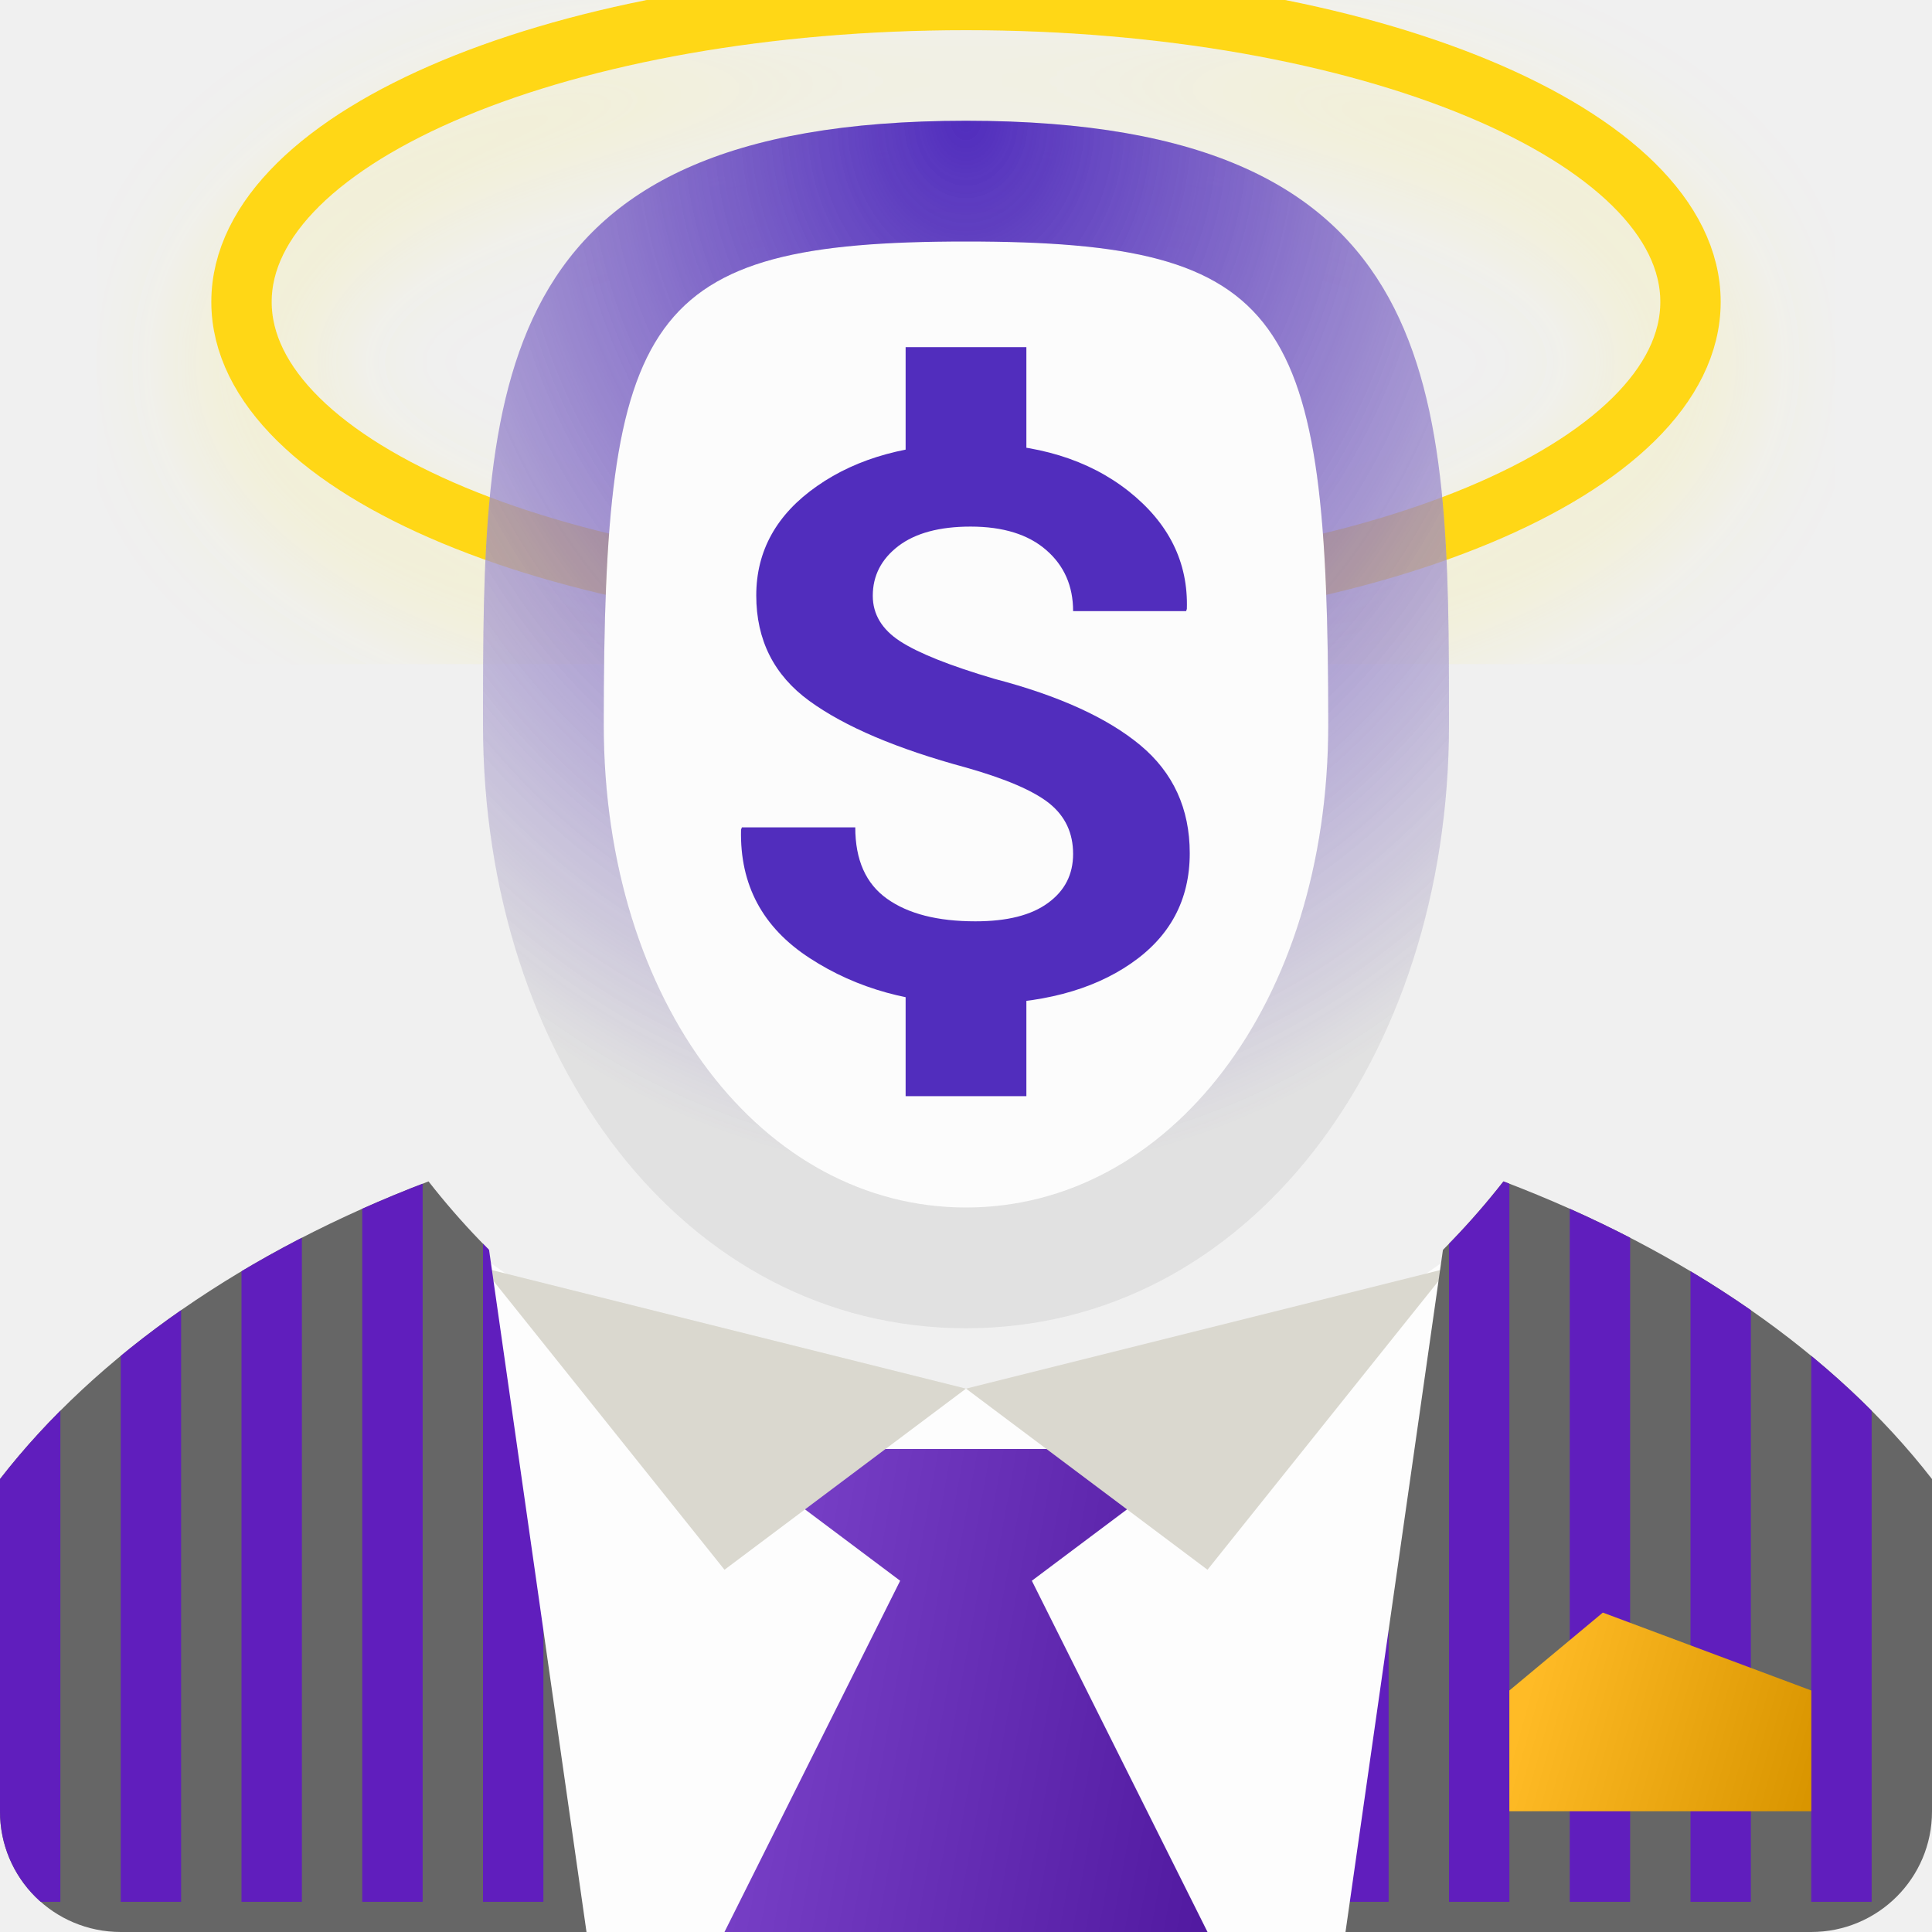
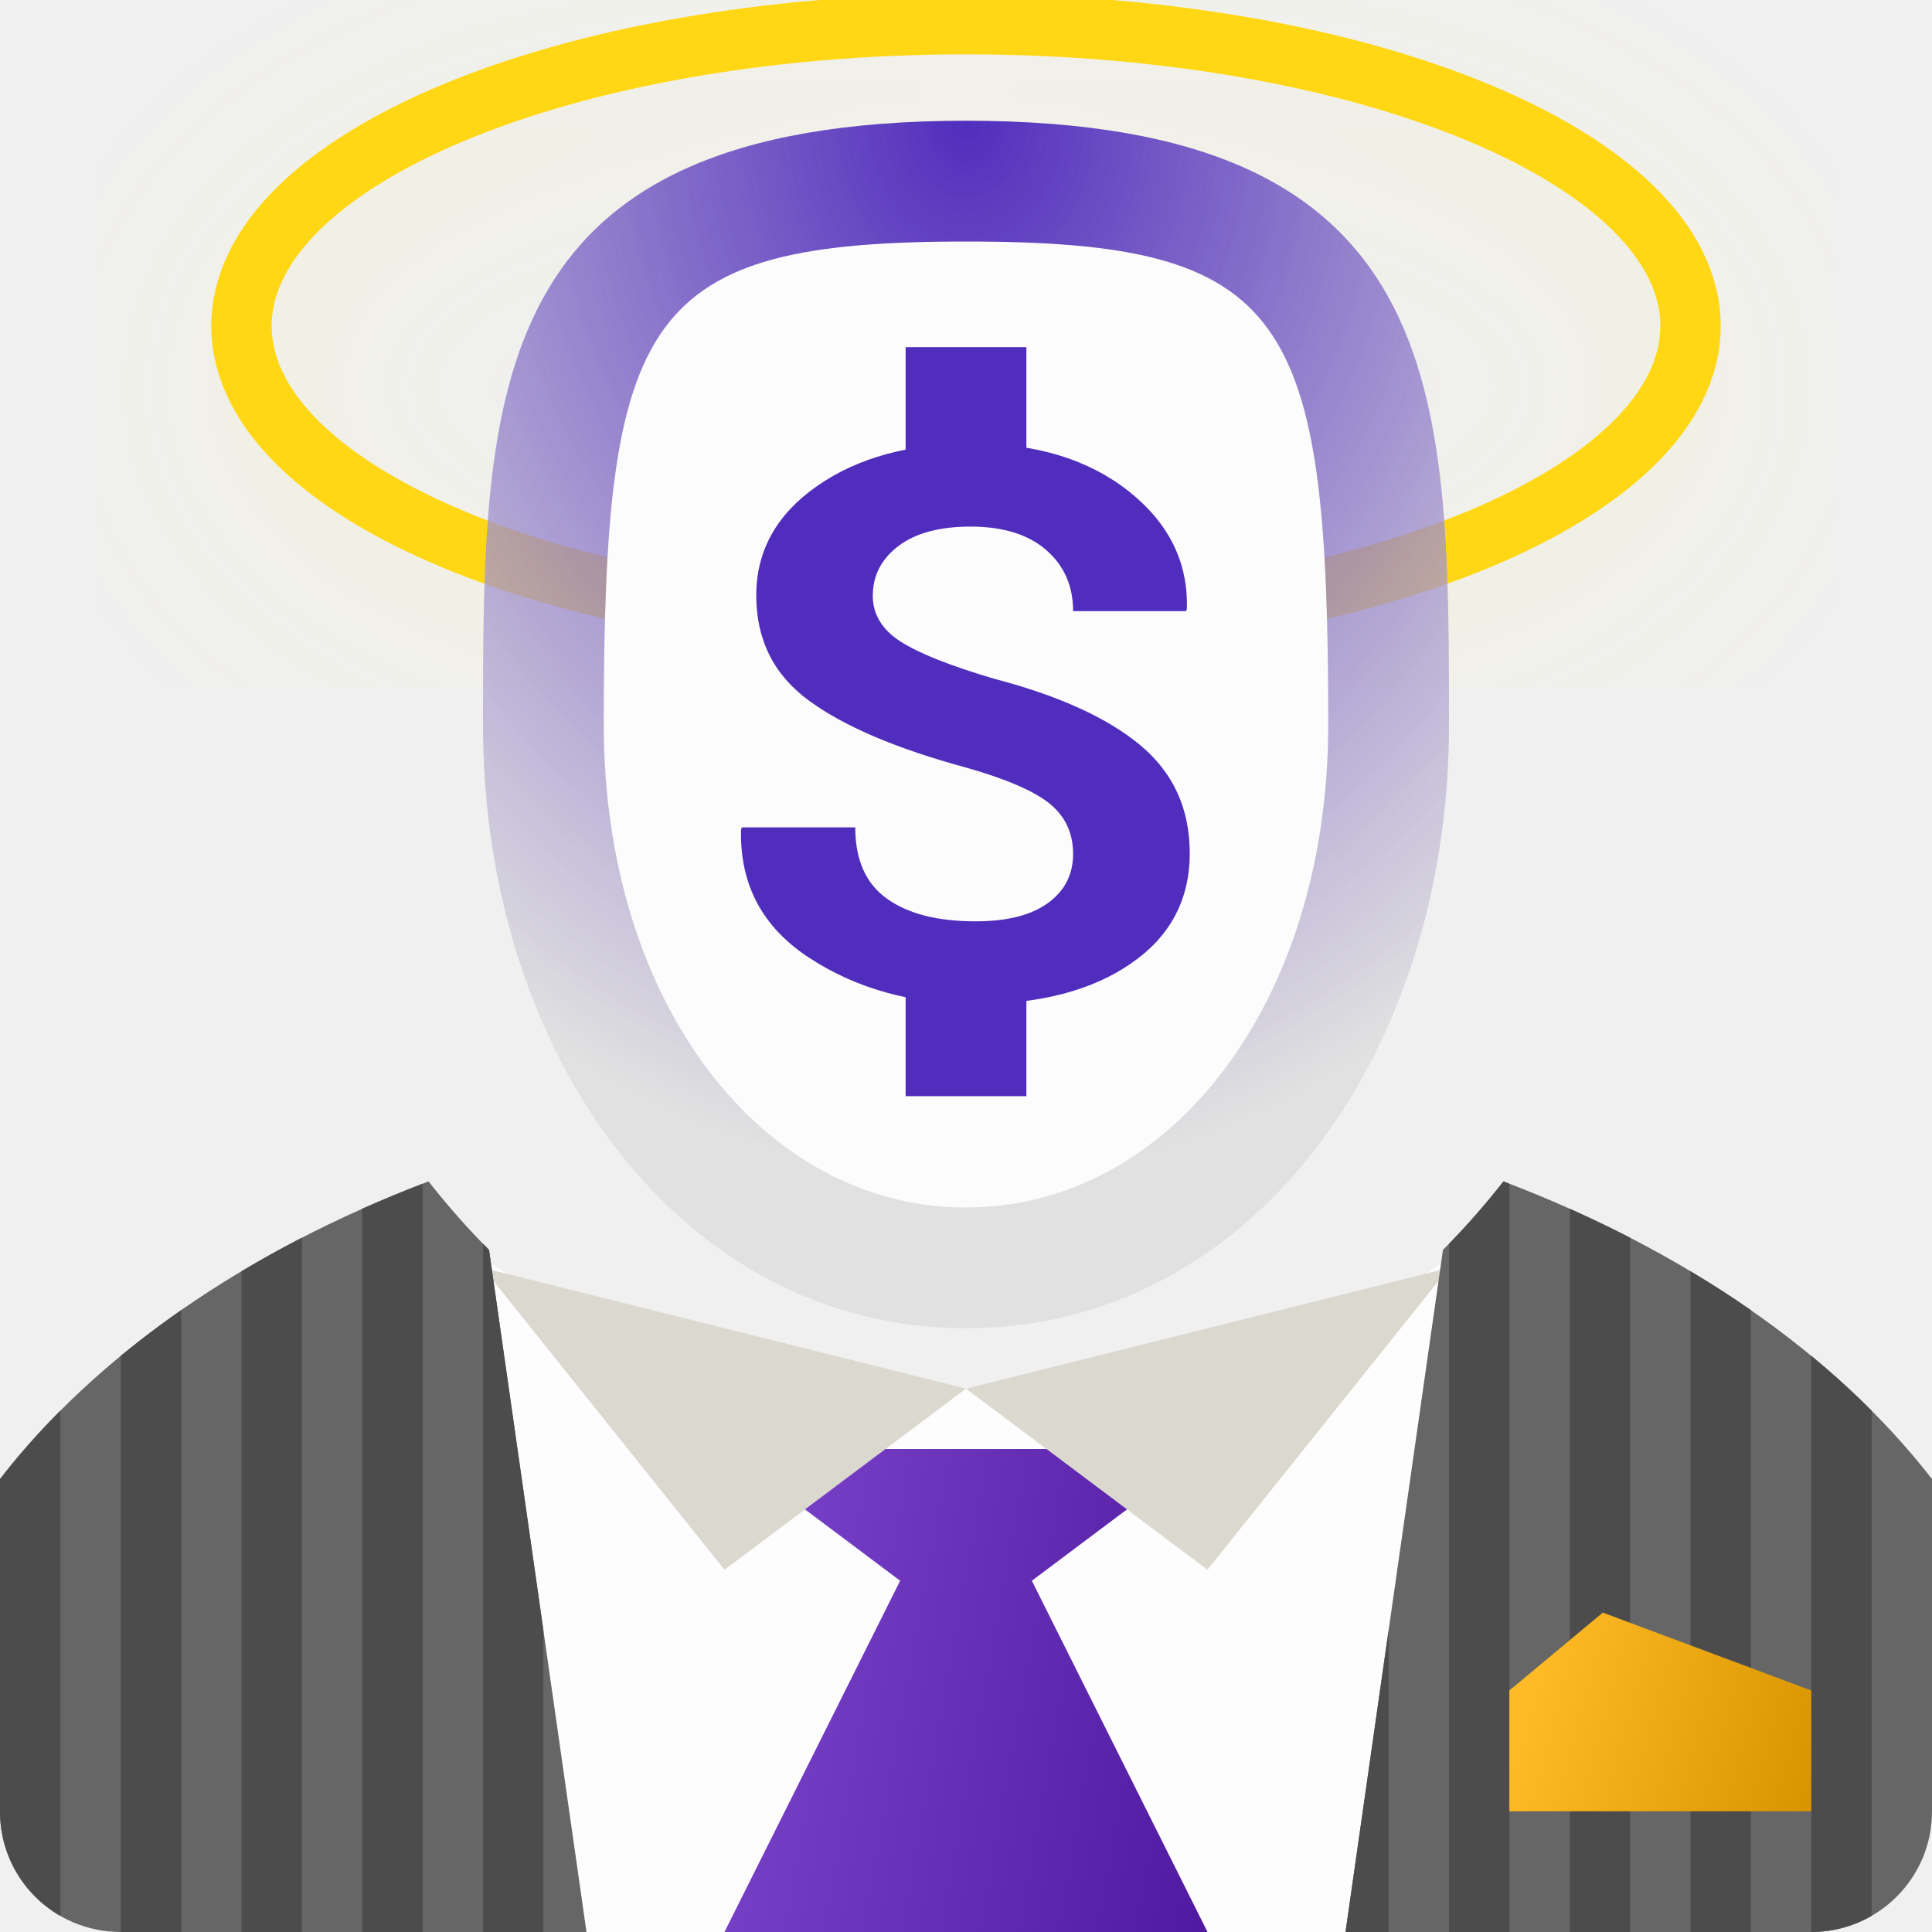
<svg xmlns="http://www.w3.org/2000/svg" xmlns:xlink="http://www.w3.org/1999/xlink" width="16px" height="16px" viewBox="0 0 16 16" version="1.1">
  <description>Created with Sketch.</description>
  <defs>
    <rect id="path-1" x="0" y="0" width="16" height="16" />
    <filter x="-50%" y="-50%" width="200%" height="200%" filterUnits="objectBoundingBox" id="filter-3">
-       <feMorphology radius="1" in="SourceAlpha" operator="dilate" result="shadowSpreadOuter1" />
+       <feMorphology radius="1.5" in="SourceAlpha" operator="dilate" result="shadowSpreadOuter1" />
      <feOffset dx="0" dy="0.5" in="shadowSpreadOuter1" result="shadowOffsetOuter1" />
-       <feGaussianBlur stdDeviation="0.5" in="shadowOffsetOuter1" result="shadowBlurOuter1" />
+       <feGaussianBlur stdDeviation="0.75" in="shadowOffsetOuter1" result="shadowBlurOuter1" />
      <feColorMatrix values="0 0 0 0 1   0 0 0 0 0.843   0 0 0 0 0.078  0 0 0 0.281 0" in="shadowBlurOuter1" type="matrix" result="shadowMatrixOuter1" />
      <feMerge>
        <feMergeNode in="shadowMatrixOuter1" />
        <feMergeNode in="SourceGraphic" />
      </feMerge>
    </filter>
    <rect id="path-4" x="0" y="0" width="10" height="6" />
    <linearGradient x1="0%" y1="69.205%" x2="100%" y2="87.399%" id="linearGradient-6">
      <stop stop-color="#FFFFFF" stop-opacity="0.5" offset="0%" />
      <stop stop-color="#000000" stop-opacity="0.5" offset="100%" />
    </linearGradient>
    <path d="M8.545,12.091 L10,11 L6,11 L7.455,12.091 L6,15 L10,15 L8.545,12.091 Z" id="path-7" />
-     <path d="M0,0 L0,11 L16,11 L16,0 L0,0 Z M4,4 L5,11 L11,11 L12,4 L4,4 Z" id="path-8" />
-     <path id="path-10" d="M16,2.249 L16,5.002 C16,5.554 15.552,6 14.999,6 L1.001,6 C0.445,6 -6.43929354e-15,5.553 -6.43929354e-15,5.002 L-2.27373675e-13,2.249 C0.801,1.216 2.038,0.358 3.549,-0.216 C4.616,1.148 6.169,2 8,2 C9.831,2 11.384,1.148 12.451,-0.216 C13.962,0.358 15.199,1.216 16,2.249 Z" />
+     <path d="M11.143,6 L14.999,6 C15.552,6 16,5.554 16,5.002 L16,2.249 C15.199,1.216 13.962,0.358 12.451,-0.216 C12.294,-0.016 12.127,0.174 11.95,0.351 L11.143,6 Z M4.857,6 L1.001,6 C0.445,6 -6.43929354e-15,5.553 -6.43929354e-15,5.002 L-2.27373675e-13,2.249 C0.801,1.216 2.038,0.358 3.549,-0.216 C3.706,-0.016 3.873,0.174 4.05,0.351 L4.857,6 Z" id="path-8" />
+     <path d="M4.5,3.5 L4.5,6 L4.5,6 L4,6 L4,0.3 C4.017,0.317 4.033,0.334 4.05,0.351 L4.5,3.5 Z M11.5,3.5 L11.5,6 L11.5,6 L11.143,6 L11.5,3.5 Z M0.5,5.867 L0.5,1.682 C0.318,1.864 0.151,2.053 -2.27373675e-13,2.249 L-6.43929354e-15,5.002 C-6.43929354e-15,5.372 0.2,5.695 0.5,5.867 L0.5,5.867 Z M1.5,6 L1.5,0.85 C1.326,0.971 1.159,1.098 1,1.228 L1,6 C1,6 1.001,6 1.001,6 L1.5,6 L1.5,6 Z M2.5,6 L2.5,0.25 C2.328,0.339 2.162,0.431 2,0.528 L2,6 L2.5,6 L2.5,6 Z M3.5,6 L3.5,-0.197 C3.33,-0.132 3.163,-0.062 3,0.01 L3,6 L3.5,6 L3.5,6 Z M12.5,6 L12.5,-0.197 C12.484,-0.204 12.467,-0.21 12.451,-0.216 C12.309,-0.035 12.159,0.138 12,0.3 L12,6 L12.5,6 L12.5,6 Z M13.5,6 L13.5,0.25 C13.338,0.167 13.171,0.087 13,0.01 L13,6 L13.5,6 L13.5,6 Z M14.5,6 L14.5,0.85 C14.34,0.738 14.173,0.631 14,0.528 L14,6 L14.5,6 L14.5,6 Z M15.5,5.866 L15.5,1.682 C15.344,1.526 15.177,1.374 15,1.228 L15,6 C15.182,6 15.353,5.951 15.5,5.866 L15.5,5.866 Z" id="path-10" />
    <path id="path-12" d="M13.274,12.355 L12.5,13 L12.5,14 L15,14 L15,13 L13.274,12.355 Z" />
    <radialGradient cx="50%" cy="0%" fx="50%" fy="0%" r="87.49%" id="radialGradient-13">
      <stop stop-color="#512DBD" offset="0%" />
      <stop stop-color="#512DBD" stop-opacity="0" offset="100%" />
    </radialGradient>
  </defs>
  <g id="Page-1" stroke="none" stroke-width="1" fill="none" fill-rule="evenodd">
    <g id="People---Avatars" transform="translate(-152, 0)">
      <g id="Angel-Investor-Avatar" transform="translate(152, 0)">
        <mask id="mask-2" fill="white">
          <use xlink:href="#path-1" />
        </mask>
        <g id="Mask" />
-         <g id="Halo" mask="url(#mask-2)" stroke="#FFD714" filter="url(#filter-3)" stroke-width="0.5">
+         <g id="Halo" mask="url(#mask-2)" stroke="#FFD714">
          <g transform="translate(2, 0)">
-             <ellipse cx="6" cy="2.5" rx="6" ry="2.5" />
+             <ellipse id="Halo" stroke-width="0.2" filter="url(#filter-3)" cx="6" cy="2.7" rx="6" ry="2.5" />
+             <ellipse id="Halo-2" stroke-width="0.5" cx="6" cy="2.7" rx="6" ry="2.5" />
          </g>
        </g>
        <g id="Investor" mask="url(#mask-2)">
          <g transform="translate(0, 1)">
            <g id="Shirt" stroke-width="1" fill="none" transform="translate(3, 9)">
              <mask id="mask-5" fill="white">
                <use xlink:href="#path-4" />
              </mask>
              <use id="Mask" xlink:href="#path-4" />
              <path d="M9.451,9.23760262e-16 C8.5,1.04 6.831,1.5 5,1.5 C3.169,1.5 1.5,1.04 0.549,0 L0.5,7 L9.5,7 L9.451,9.23760262e-16 Z" fill="#FDFDFD" mask="url(#mask-5)" />
            </g>
            <g id="Tie">
              <use fill="#601EBD" xlink:href="#path-7" />
              <use fill-opacity="0.3" fill="url(#linearGradient-6)" xlink:href="#path-7" />
            </g>
            <path d="M8,10.5 L6,12 L4,9.5 L8,10.5 Z M8,10.5 L10,12 L12,9.5 L8,10.5 Z" id="Collar" fill="#DAD8CF" />
-             <g id="Suitjacket" stroke-width="1" fill="none" transform="translate(0, 5)">
+             <g id="Suitjacket" stroke-width="1" fill="none" transform="translate(0, 9)">
              <mask id="mask-9" fill="white">
                <use xlink:href="#path-8" />
              </mask>
-               <use id="Mask" xlink:href="#path-8" />
-               <g id="Shoulders" mask="url(#mask-9)">
-                 <g transform="translate(0, 4)">
-                   <mask id="mask-11" fill="white">
-                     <use xlink:href="#path-10" />
-                   </mask>
-                   <use id="Shoulders" stroke="none" fill="#666666" fill-rule="evenodd" xlink:href="#path-10" />
-                   <g id="Pinstripes-3" stroke="none" stroke-width="1" fill="none" fill-rule="evenodd" mask="url(#mask-11)" stroke-linecap="square">
-                     <g transform="translate(0, -5)" stroke="#601EBD" stroke-width="0.5">
-                       <path d="M0.25,0.5 L0.25,10.5" id="Line" />
-                       <path d="M1.25,0.5 L1.25,10.5" id="Line-3" />
-                       <path d="M2.25,0.5 L2.25,10.5" id="Line-4" />
-                       <path d="M3.25,0.5 L3.25,10.5" id="Line-5" />
-                       <path d="M4.25,0.5 L4.25,10.5" id="Line-6" />
-                       <path d="M5.25,0.5 L5.25,10.5" id="Line-7" />
-                       <path d="M6.25,0.5 L6.25,10.5" id="Line-8" />
-                       <path d="M7.25,0.5 L7.25,10.5" id="Line-9" />
-                       <path d="M8.25,0.5 L8.25,10.5" id="Line-10" />
-                       <path d="M9.25,0.5 L9.25,10.5" id="Line-11" />
-                       <path d="M10.25,0.5 L10.25,10.5" id="Line-12" />
-                       <path d="M11.25,0.5 L11.25,10.5" id="Line-13" />
-                       <path d="M12.25,0.5 L12.25,10.5" id="Line-14" />
-                       <path d="M13.25,0.5 L13.25,10.5" id="Line-15" />
-                       <path d="M14.25,0.5 L14.25,10.5" id="Line-16" />
-                       <path d="M15.25,0.5 L15.25,10.5" id="Line-17" />
-                     </g>
-                   </g>
-                 </g>
-               </g>
+               <use id="Shoulders" fill="#666666" xlink:href="#path-8" />
+               <mask id="mask-11" fill="white">
+                 <use xlink:href="#path-10" />
+               </mask>
+               <use id="Pinstripes" fill="#4C4C4C" xlink:href="#path-10" />
            </g>
            <g id="Pocket-Square">
              <use fill="#FFAF00" xlink:href="#path-12" />
              <use fill-opacity="0.3" fill="url(#linearGradient-6)" xlink:href="#path-12" />
            </g>
            <g id="Face" stroke-width="1" fill="none" transform="translate(4, 0)">
              <g id="Person-Face">
                <path d="M4,10 C6.34,10 8,7.762 8,5 C8,2.238 8,0 4,0 C0,0 0,2.238 0,5 C0,7.762 1.66,10 4,10 Z" id="Outer-Frame" fill-opacity="0.65" fill="#D9D9D9" />
                <path d="M4,1 C6.67,1 7,1.598 7,5 C7,7.314 5.682,9 4,9 C2.318,9 1,7.314 1,5 C1,1.598 1.33,1 4,1 Z" id="Inner-Fill" fill="#FCFCFC" />
              </g>
              <path d="M4,10 C6.34,10 8,7.762 8,5 C8,2.238 8,0 4,0 C0,0 0,2.238 0,5 C0,7.762 1.66,10 4,10 Z M4,1 C6.67,1 7,1.598 7,5 C7,7.314 5.682,9 4,9 C2.318,9 1,7.314 1,5 C1,1.598 1.33,1 4,1 Z" id="Face-Glow" fill="url(#radialGradient-13)" />
              <g id="Dollar-Sign" transform="translate(2, 2)">
                <path d="M2,0.375 L2,0.75" id="Line-Top" stroke="#512DBD" stroke-linecap="square" />
                <path d="M2,5.197 L2,5.578" id="Line-Bottom" stroke="#512DBD" stroke-linecap="square" />
                <path d="M2.887,4.072 C2.887,3.899 2.822,3.76 2.691,3.654 C2.56,3.549 2.33,3.45 2.002,3.357 C1.429,3.202 0.996,3.018 0.703,2.805 C0.41,2.592 0.263,2.301 0.263,1.931 C0.263,1.562 0.431,1.259 0.767,1.025 C1.103,0.79 1.532,0.673 2.055,0.673 C2.583,0.673 3.014,0.805 3.347,1.068 C3.68,1.332 3.841,1.657 3.829,2.043 L3.823,2.061 L2.887,2.061 C2.887,1.853 2.813,1.684 2.664,1.555 C2.516,1.426 2.307,1.361 2.038,1.361 C1.78,1.361 1.581,1.415 1.44,1.522 C1.299,1.63 1.228,1.767 1.228,1.934 C1.228,2.087 1.304,2.213 1.455,2.311 C1.606,2.409 1.866,2.513 2.236,2.622 C2.767,2.761 3.17,2.944 3.443,3.171 C3.716,3.398 3.853,3.697 3.853,4.066 C3.853,4.453 3.69,4.757 3.365,4.98 C3.04,5.204 2.611,5.315 2.078,5.315 C1.553,5.315 1.096,5.189 0.706,4.935 C0.316,4.682 0.126,4.328 0.137,3.871 L0.144,3.852 L1.083,3.852 C1.083,4.121 1.17,4.318 1.346,4.443 C1.521,4.568 1.765,4.63 2.078,4.63 C2.34,4.63 2.54,4.58 2.679,4.478 C2.818,4.377 2.887,4.242 2.887,4.072 L2.887,4.072 Z" id="S" fill="#512DBD" />
              </g>
            </g>
          </g>
        </g>
      </g>
    </g>
  </g>
</svg>
